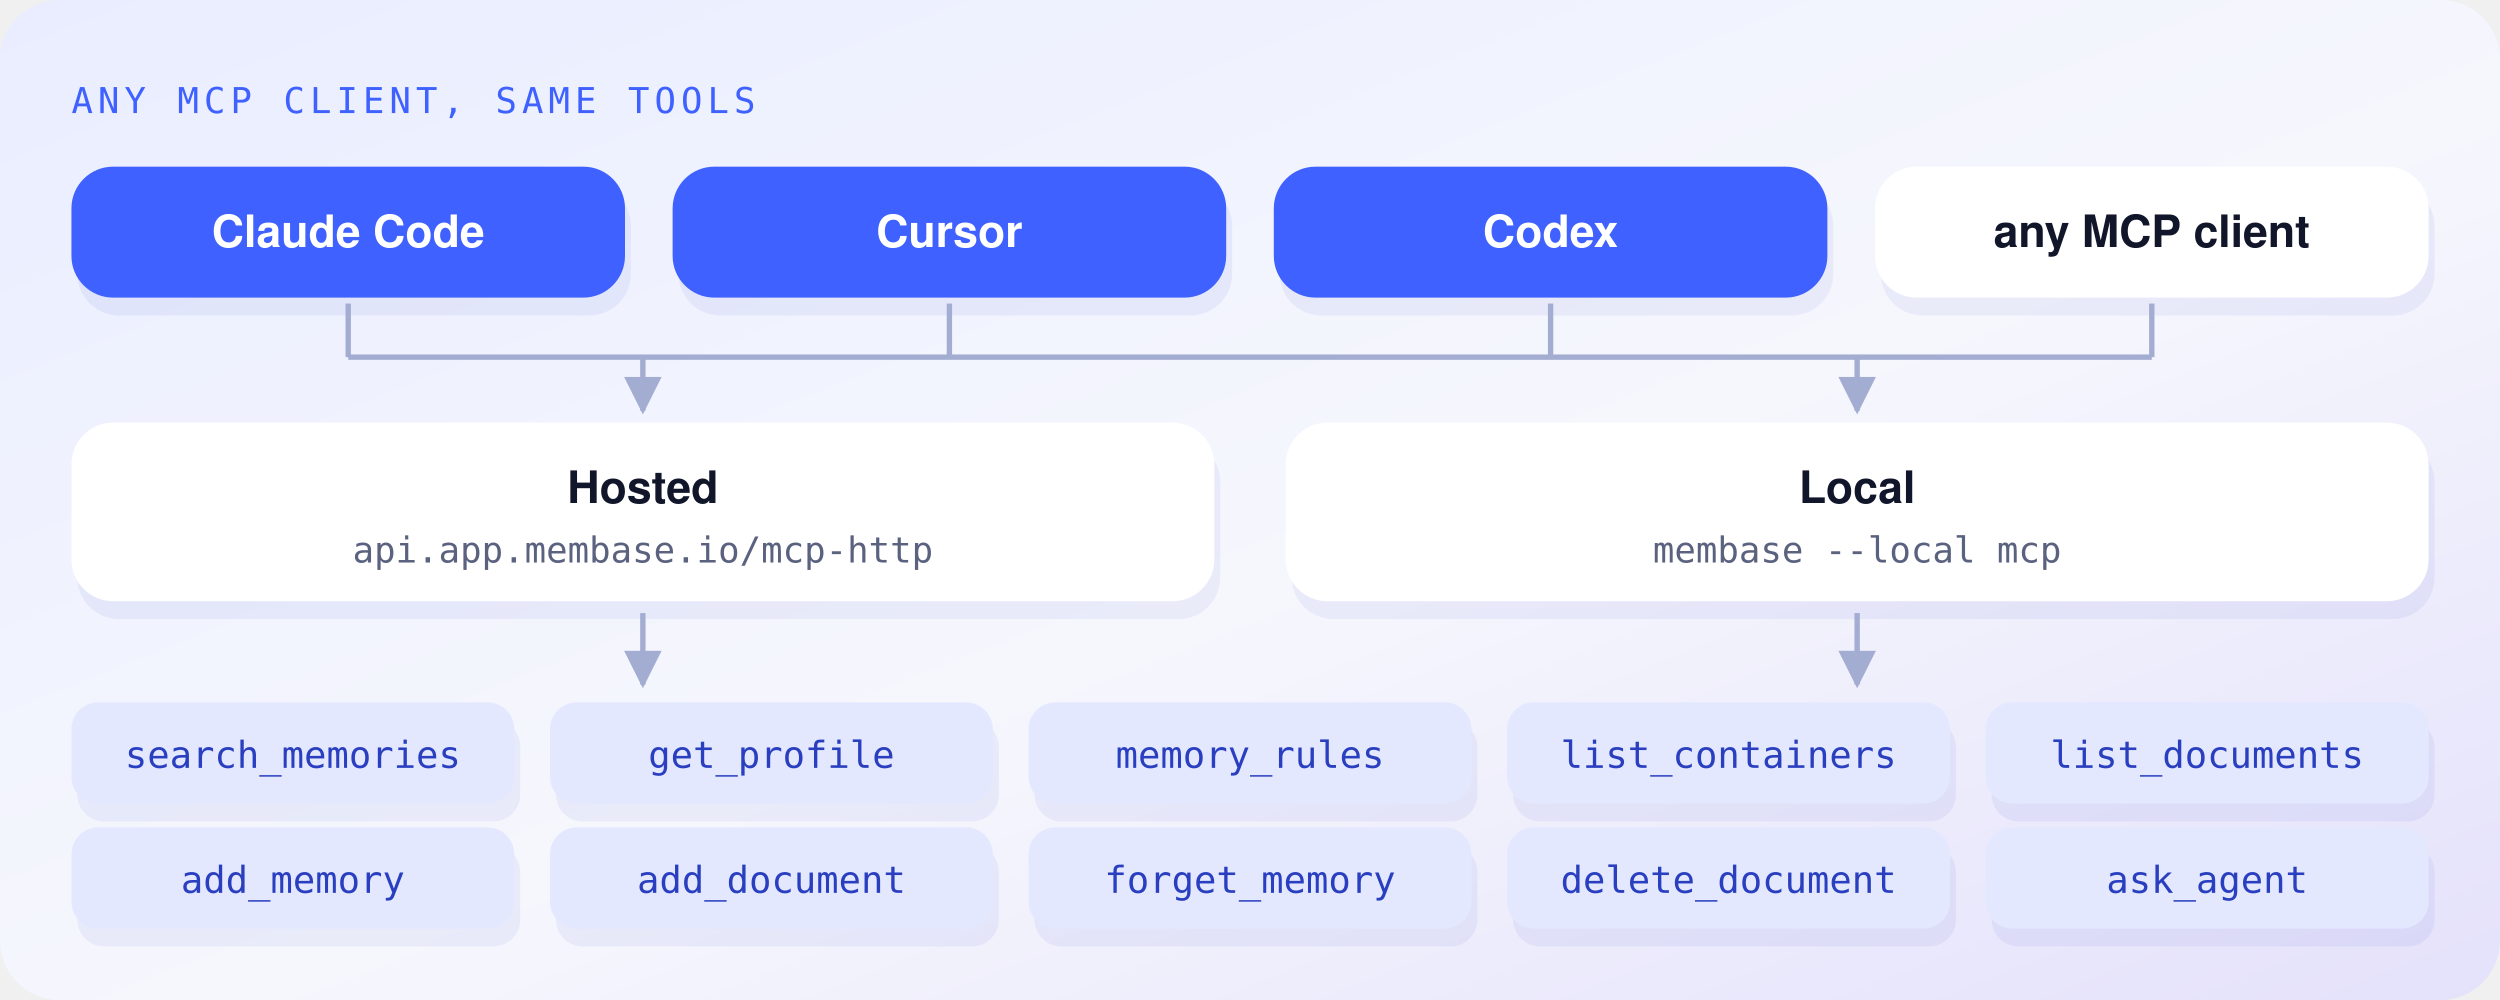
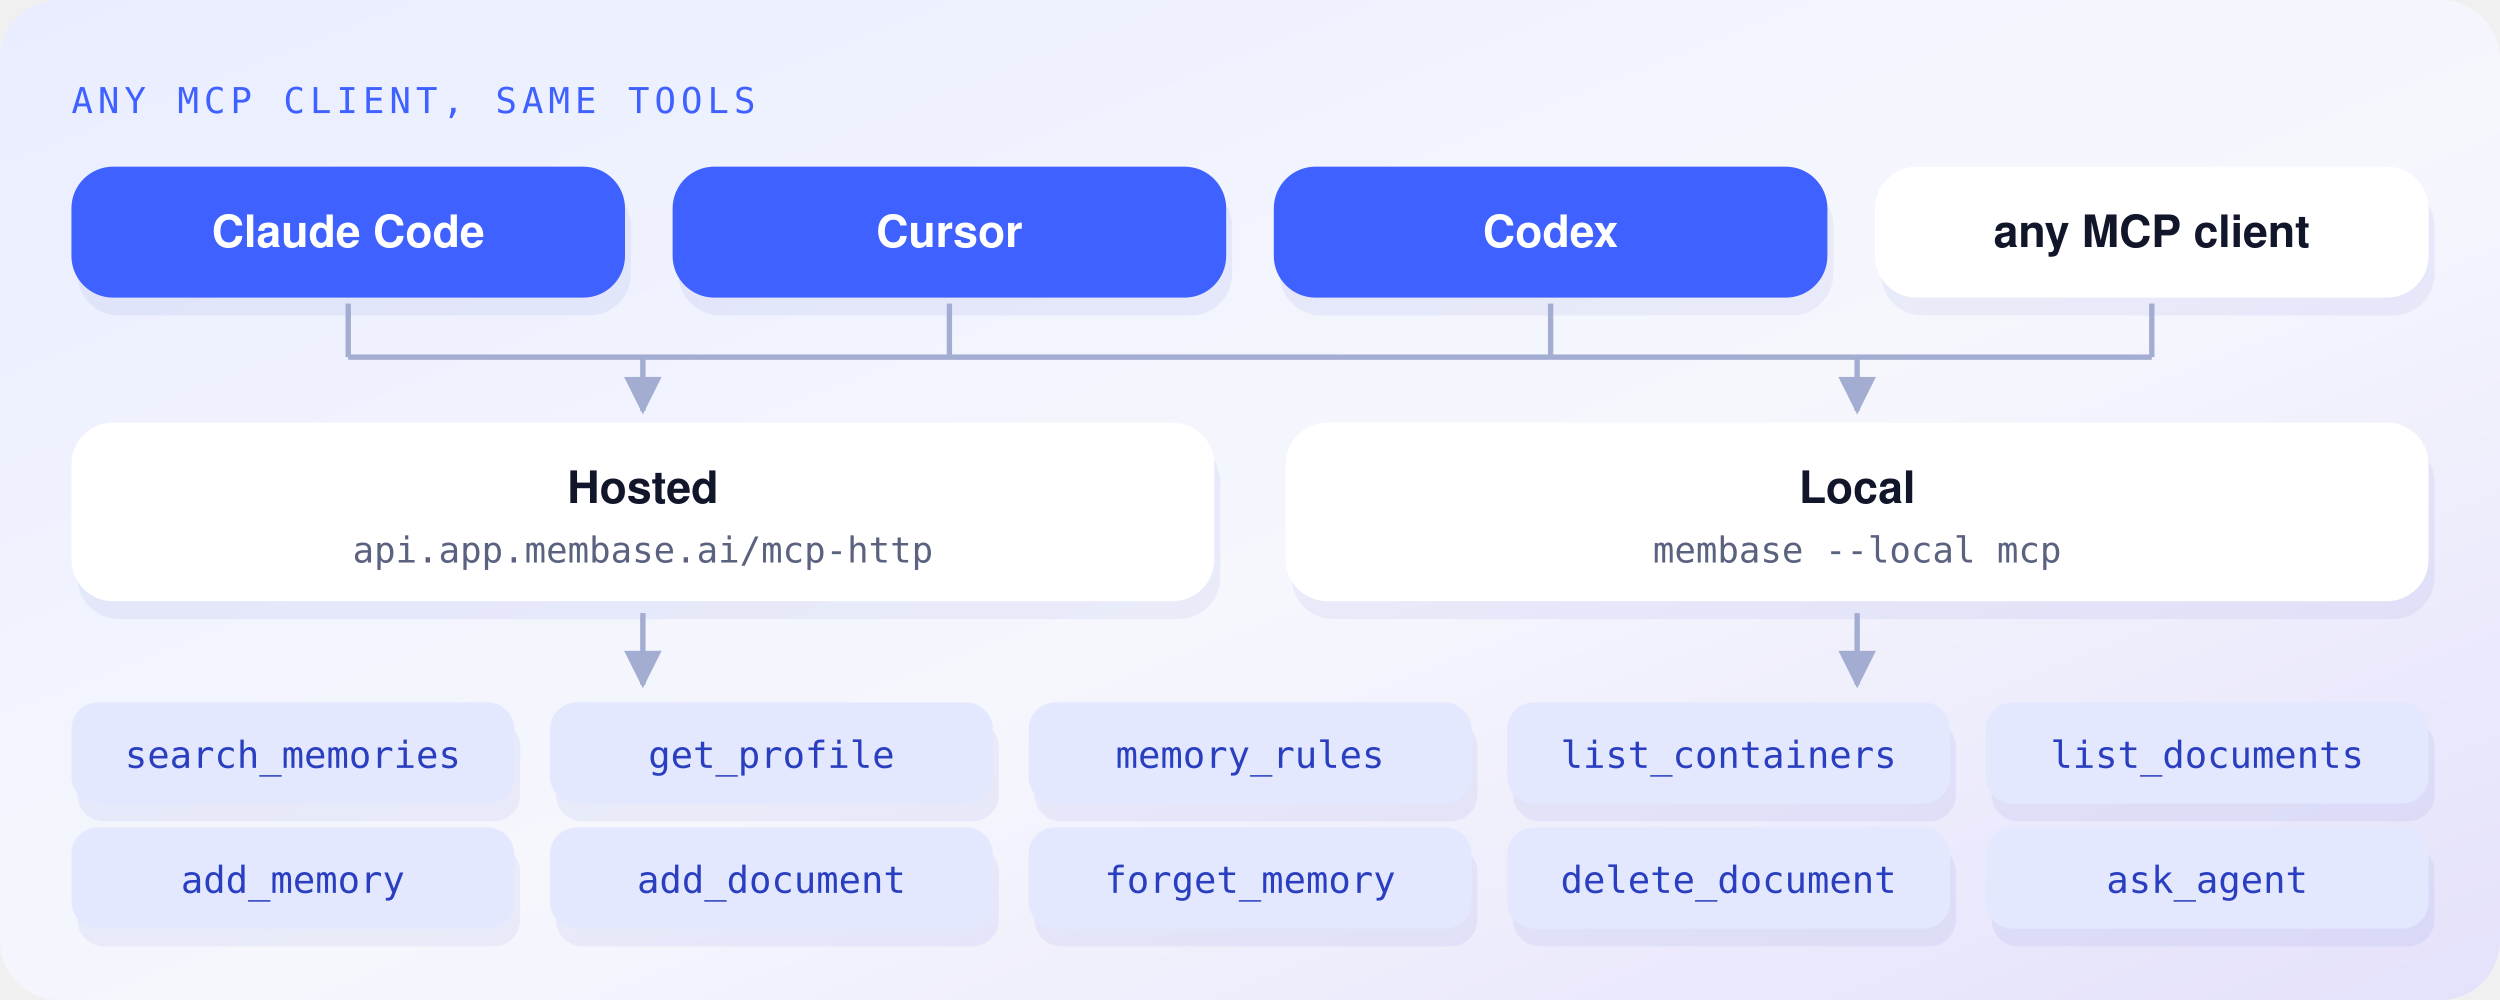
<svg xmlns="http://www.w3.org/2000/svg" width="840" height="336" viewBox="0 0 840 336" role="img" aria-label="MCP clients, hosted or local server, same tools">
  <defs>
    <marker id="a" viewBox="0 0 10 10" refX="9" refY="5" markerWidth="7" markerHeight="7" orient="auto-start-reverse">
      <path d="M0 0L10 5L0 10z" fill="#A3ACD1" />
    </marker>
    <linearGradient id="p" x1="0" y1="0" x2="1" y2="1">
      <stop offset="0" stop-color="#E9EDFF" />
      <stop offset=".55" stop-color="#F6F7FD" />
      <stop offset="1" stop-color="#E4E1FB" />
    </linearGradient>
  </defs>
  <style>text{font-family:-apple-system, BlinkMacSystemFont, "Segoe UI", Helvetica, Arial, sans-serif}</style>
  <rect width="840" height="336" rx="20" fill="url(#p)" />
  <text x="24" y="38" style="font-family:ui-monospace, SFMono-Regular, Menlo, Consolas, monospace;font-size:12px;letter-spacing:.14em;fill:#3E61FF">ANY MCP CLIENT, SAME TOOLS</text>
  <rect x="26.0" y="62" width="186.0" height="44" rx="14" fill="#2A3FBF" opacity=".07" />
  <rect x="24.0" y="56" width="186.0" height="44" rx="14" fill="#3E61FF" />
  <text x="117.0" y="83.0" text-anchor="middle" style="font-size:15px;font-weight:700;fill:#FFFFFF">Claude Code</text>
  <line x1="117.0" y1="102" x2="117.0" y2="120" stroke="#A3ACD1" stroke-width="1.8" />
  <rect x="228.0" y="62" width="186.0" height="44" rx="14" fill="#2A3FBF" opacity=".07" />
  <rect x="226.0" y="56" width="186.0" height="44" rx="14" fill="#3E61FF" />
  <text x="319.0" y="83.0" text-anchor="middle" style="font-size:15px;font-weight:700;fill:#FFFFFF">Cursor</text>
  <line x1="319.0" y1="102" x2="319.0" y2="120" stroke="#A3ACD1" stroke-width="1.8" />
  <rect x="430.0" y="62" width="186.0" height="44" rx="14" fill="#2A3FBF" opacity=".07" />
  <rect x="428.0" y="56" width="186.0" height="44" rx="14" fill="#3E61FF" />
  <text x="521.0" y="83.0" text-anchor="middle" style="font-size:15px;font-weight:700;fill:#FFFFFF">Codex</text>
  <line x1="521.0" y1="102" x2="521.0" y2="120" stroke="#A3ACD1" stroke-width="1.8" />
  <rect x="632.0" y="62" width="186.0" height="44" rx="14" fill="#2A3FBF" opacity=".07" />
  <rect x="630.0" y="56" width="186.0" height="44" rx="14" fill="#FFFFFF" />
  <text x="723.0" y="83.0" text-anchor="middle" style="font-size:15px;font-weight:700;fill:#12162B">any MCP client</text>
  <line x1="723.0" y1="102" x2="723.0" y2="120" stroke="#A3ACD1" stroke-width="1.8" />
  <line x1="117.0" y1="120" x2="723.0" y2="120" stroke="#A3ACD1" stroke-width="1.8" />
  <line x1="216.0" y1="120" x2="216.0" y2="138" stroke="#A3ACD1" stroke-width="1.8" marker-end="url(#a)" />
  <rect x="26.0" y="148" width="384.0" height="60" rx="14" fill="#2A3FBF" opacity=".07" />
  <rect x="24.0" y="142" width="384.0" height="60" rx="14" fill="#FFFFFF" />
  <text x="216.0" y="169.0" text-anchor="middle" style="font-size:15px;font-weight:700;fill:#12162B">Hosted</text>
-   <text x="216.0" y="189.0" text-anchor="middle" style="font-family:ui-monospace, SFMono-Regular, Menlo, Consolas, monospace;font-size:12px;fill:#5B6280">api.app.membase.io/mcp-http</text>
+   <text x="216.0" y="189.0" text-anchor="middle" style="font-family:ui-monospace, SFMono-Regular, Menlo, Consolas, monospace;font-size:12px;fill:#5B6280">api.app.membase.ai/mcp-http</text>
  <line x1="216.0" y1="206" x2="216.0" y2="230" stroke="#A3ACD1" stroke-width="1.8" marker-end="url(#a)" />
  <line x1="624.0" y1="120" x2="624.0" y2="138" stroke="#A3ACD1" stroke-width="1.8" marker-end="url(#a)" />
  <rect x="434.0" y="148" width="384.0" height="60" rx="14" fill="#2A3FBF" opacity=".07" />
  <rect x="432.0" y="142" width="384.0" height="60" rx="14" fill="#FFFFFF" />
  <text x="624.0" y="169.0" text-anchor="middle" style="font-size:15px;font-weight:700;fill:#12162B">Local</text>
  <text x="624.0" y="189.0" text-anchor="middle" style="font-family:ui-monospace, SFMono-Regular, Menlo, Consolas, monospace;font-size:12px;fill:#5B6280">membase --local mcp</text>
  <line x1="624.0" y1="206" x2="624.0" y2="230" stroke="#A3ACD1" stroke-width="1.8" marker-end="url(#a)" />
  <rect x="26.0" y="242" width="148.8" height="34" rx="9" fill="#2A3FBF" opacity=".07" />
  <rect x="24.0" y="236" width="148.8" height="34" rx="9" fill="#E3E8FF" />
  <text x="98.4" y="258" text-anchor="middle" style="font-family:ui-monospace, SFMono-Regular, Menlo, Consolas, monospace;font-size:12.5px;fill:#2A3FBF">search_memories</text>
  <rect x="186.8" y="242" width="148.8" height="34" rx="9" fill="#2A3FBF" opacity=".07" />
  <rect x="184.8" y="236" width="148.8" height="34" rx="9" fill="#E3E8FF" />
  <text x="259.2" y="258" text-anchor="middle" style="font-family:ui-monospace, SFMono-Regular, Menlo, Consolas, monospace;font-size:12.5px;fill:#2A3FBF">get_profile</text>
  <rect x="347.6" y="242" width="148.8" height="34" rx="9" fill="#2A3FBF" opacity=".07" />
  <rect x="345.6" y="236" width="148.8" height="34" rx="9" fill="#E3E8FF" />
  <text x="420.0" y="258" text-anchor="middle" style="font-family:ui-monospace, SFMono-Regular, Menlo, Consolas, monospace;font-size:12.5px;fill:#2A3FBF">memory_rules</text>
  <rect x="508.4" y="242" width="148.8" height="34" rx="9" fill="#2A3FBF" opacity=".07" />
  <rect x="506.4" y="236" width="148.8" height="34" rx="9" fill="#E3E8FF" />
  <text x="580.8" y="258" text-anchor="middle" style="font-family:ui-monospace, SFMono-Regular, Menlo, Consolas, monospace;font-size:12.5px;fill:#2A3FBF">list_containers</text>
  <rect x="669.2" y="242" width="148.8" height="34" rx="9" fill="#2A3FBF" opacity=".07" />
  <rect x="667.2" y="236" width="148.8" height="34" rx="9" fill="#E3E8FF" />
  <text x="741.6" y="258" text-anchor="middle" style="font-family:ui-monospace, SFMono-Regular, Menlo, Consolas, monospace;font-size:12.5px;fill:#2A3FBF">list_documents</text>
  <rect x="26.0" y="284" width="148.8" height="34" rx="9" fill="#2A3FBF" opacity=".07" />
  <rect x="24.0" y="278" width="148.8" height="34" rx="9" fill="#E3E8FF" />
  <text x="98.4" y="300" text-anchor="middle" style="font-family:ui-monospace, SFMono-Regular, Menlo, Consolas, monospace;font-size:12.5px;fill:#2A3FBF">add_memory</text>
  <rect x="186.8" y="284" width="148.8" height="34" rx="9" fill="#2A3FBF" opacity=".07" />
  <rect x="184.8" y="278" width="148.8" height="34" rx="9" fill="#E3E8FF" />
  <text x="259.2" y="300" text-anchor="middle" style="font-family:ui-monospace, SFMono-Regular, Menlo, Consolas, monospace;font-size:12.5px;fill:#2A3FBF">add_document</text>
  <rect x="347.6" y="284" width="148.8" height="34" rx="9" fill="#2A3FBF" opacity=".07" />
  <rect x="345.6" y="278" width="148.8" height="34" rx="9" fill="#E3E8FF" />
  <text x="420.0" y="300" text-anchor="middle" style="font-family:ui-monospace, SFMono-Regular, Menlo, Consolas, monospace;font-size:12.5px;fill:#2A3FBF">forget_memory</text>
  <rect x="508.4" y="284" width="148.8" height="34" rx="9" fill="#2A3FBF" opacity=".07" />
  <rect x="506.4" y="278" width="148.8" height="34" rx="9" fill="#E3E8FF" />
  <text x="580.8" y="300" text-anchor="middle" style="font-family:ui-monospace, SFMono-Regular, Menlo, Consolas, monospace;font-size:12.5px;fill:#2A3FBF">delete_document</text>
  <rect x="669.2" y="284" width="148.8" height="34" rx="9" fill="#2A3FBF" opacity=".07" />
  <rect x="667.2" y="278" width="148.8" height="34" rx="9" fill="#E3E8FF" />
  <text x="741.6" y="300" text-anchor="middle" style="font-family:ui-monospace, SFMono-Regular, Menlo, Consolas, monospace;font-size:12.5px;fill:#2A3FBF">ask_agent</text>
</svg>
